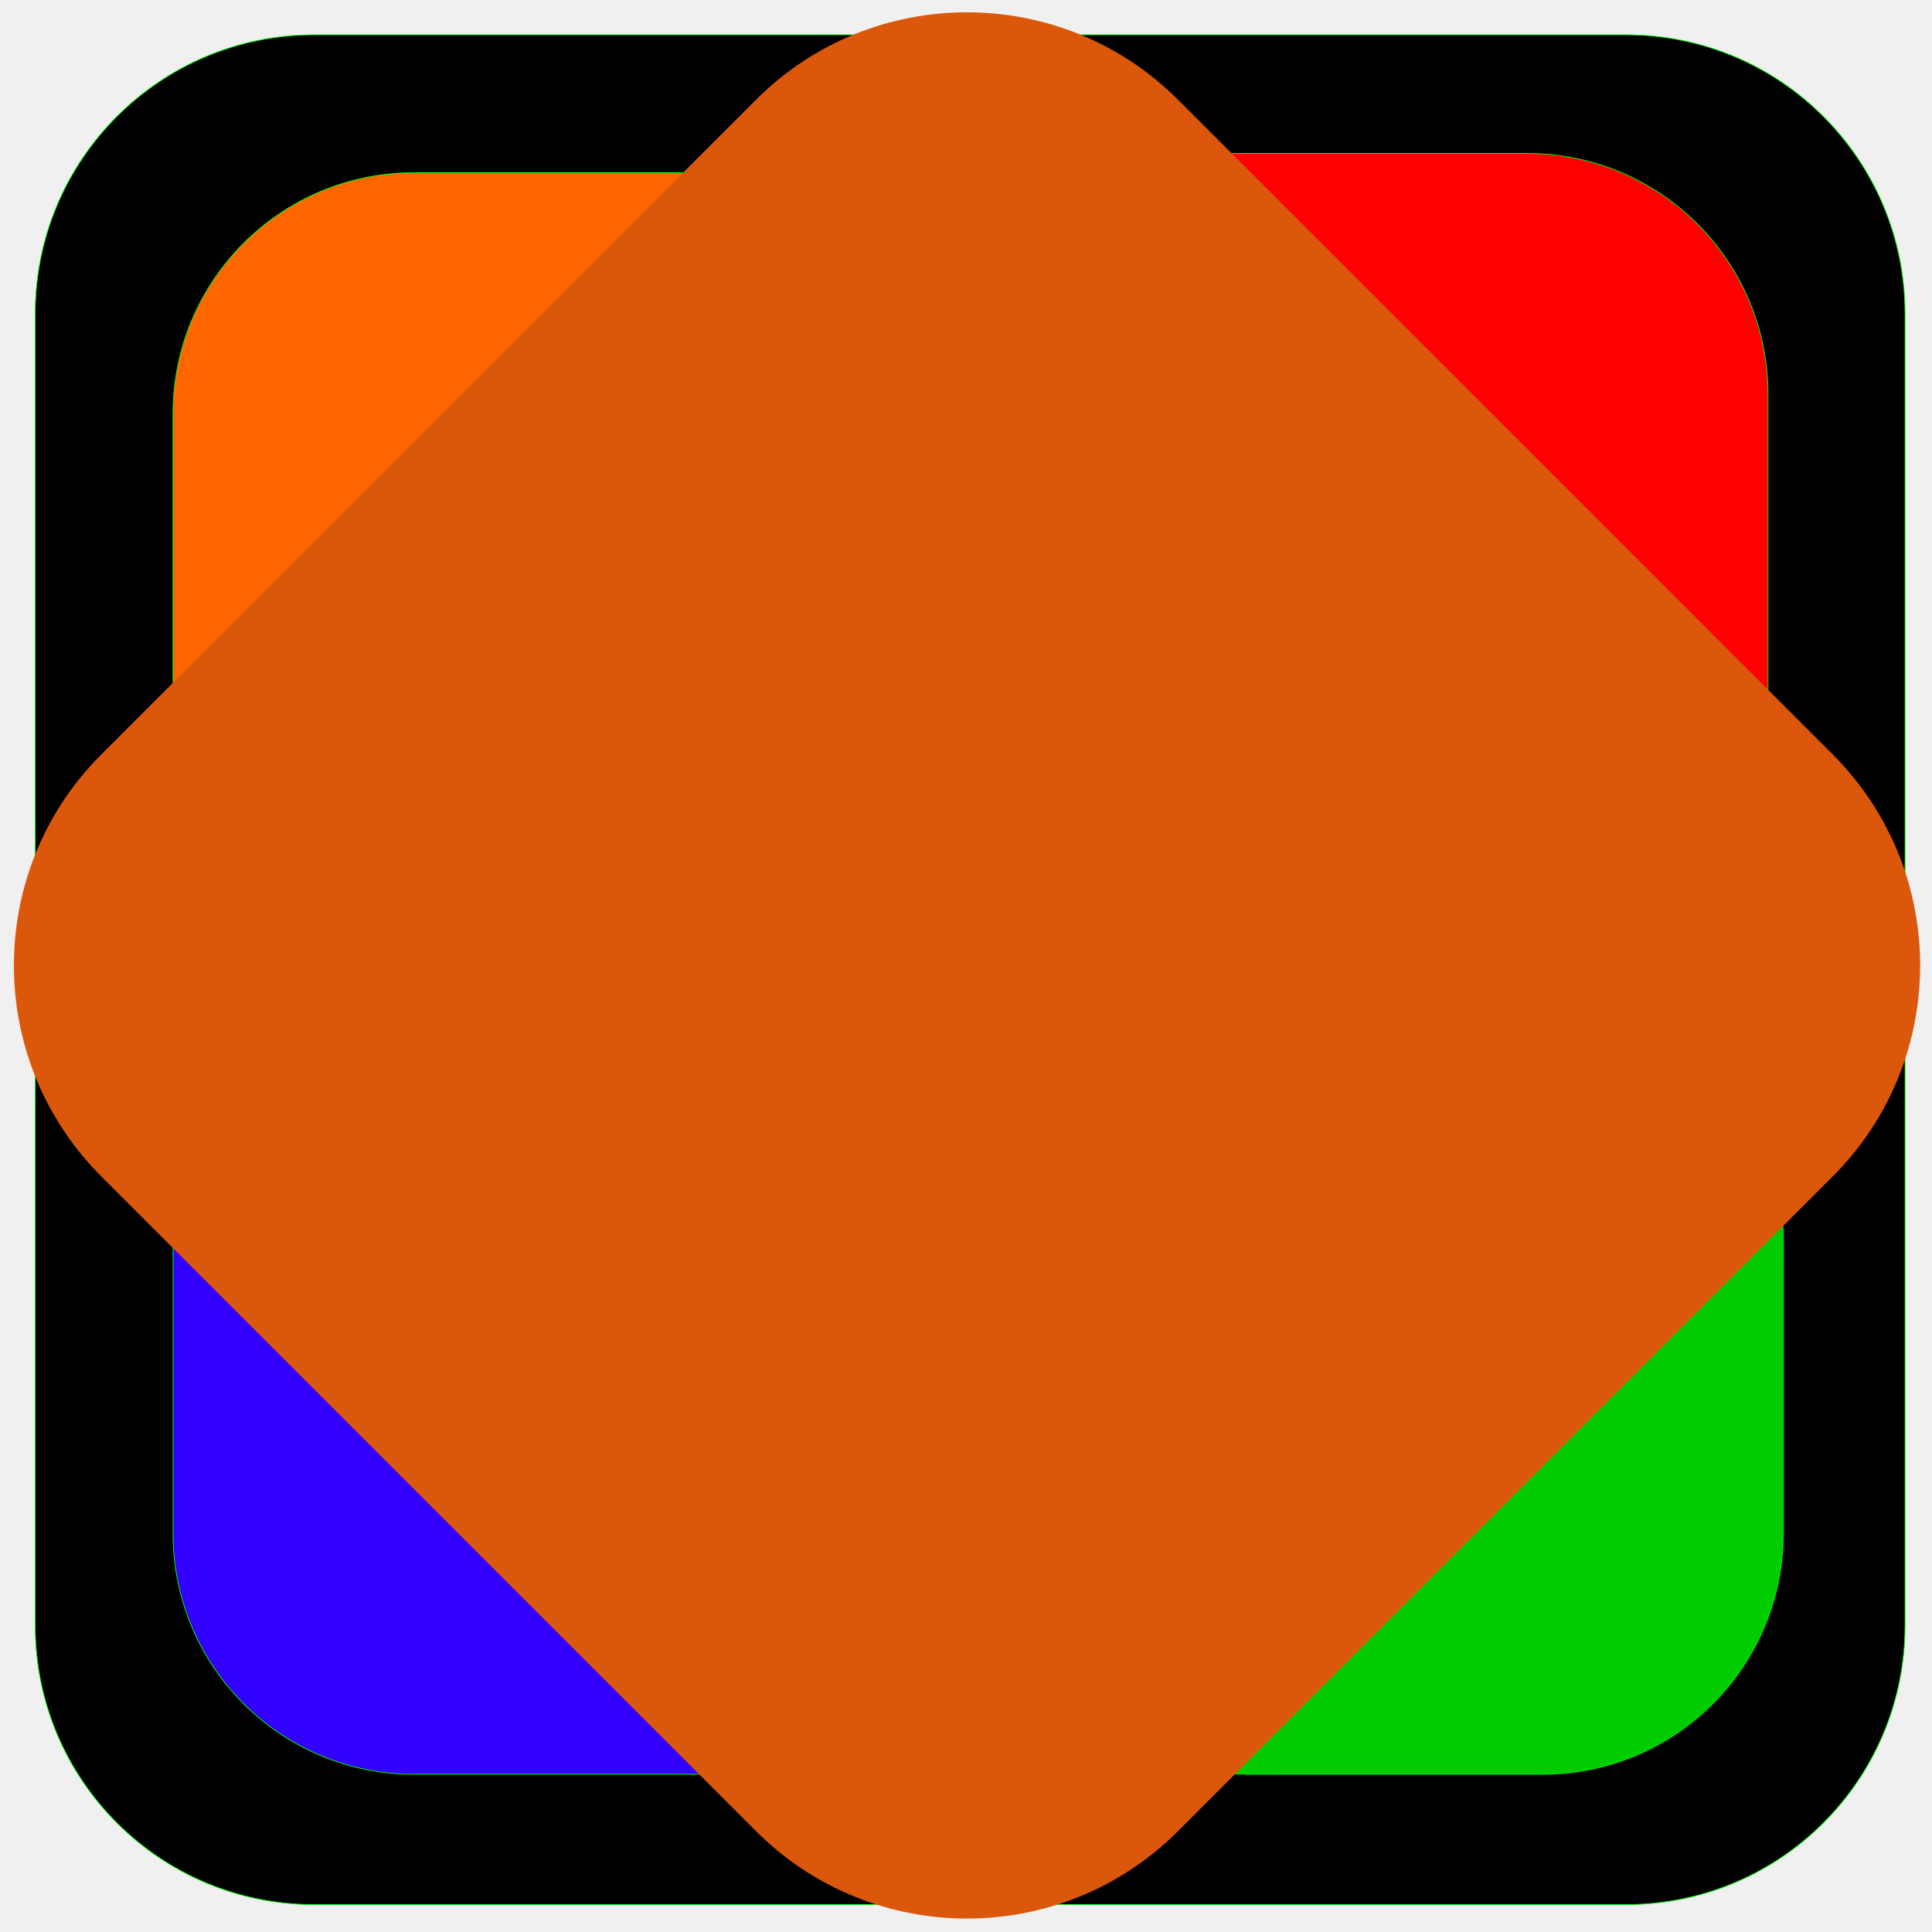
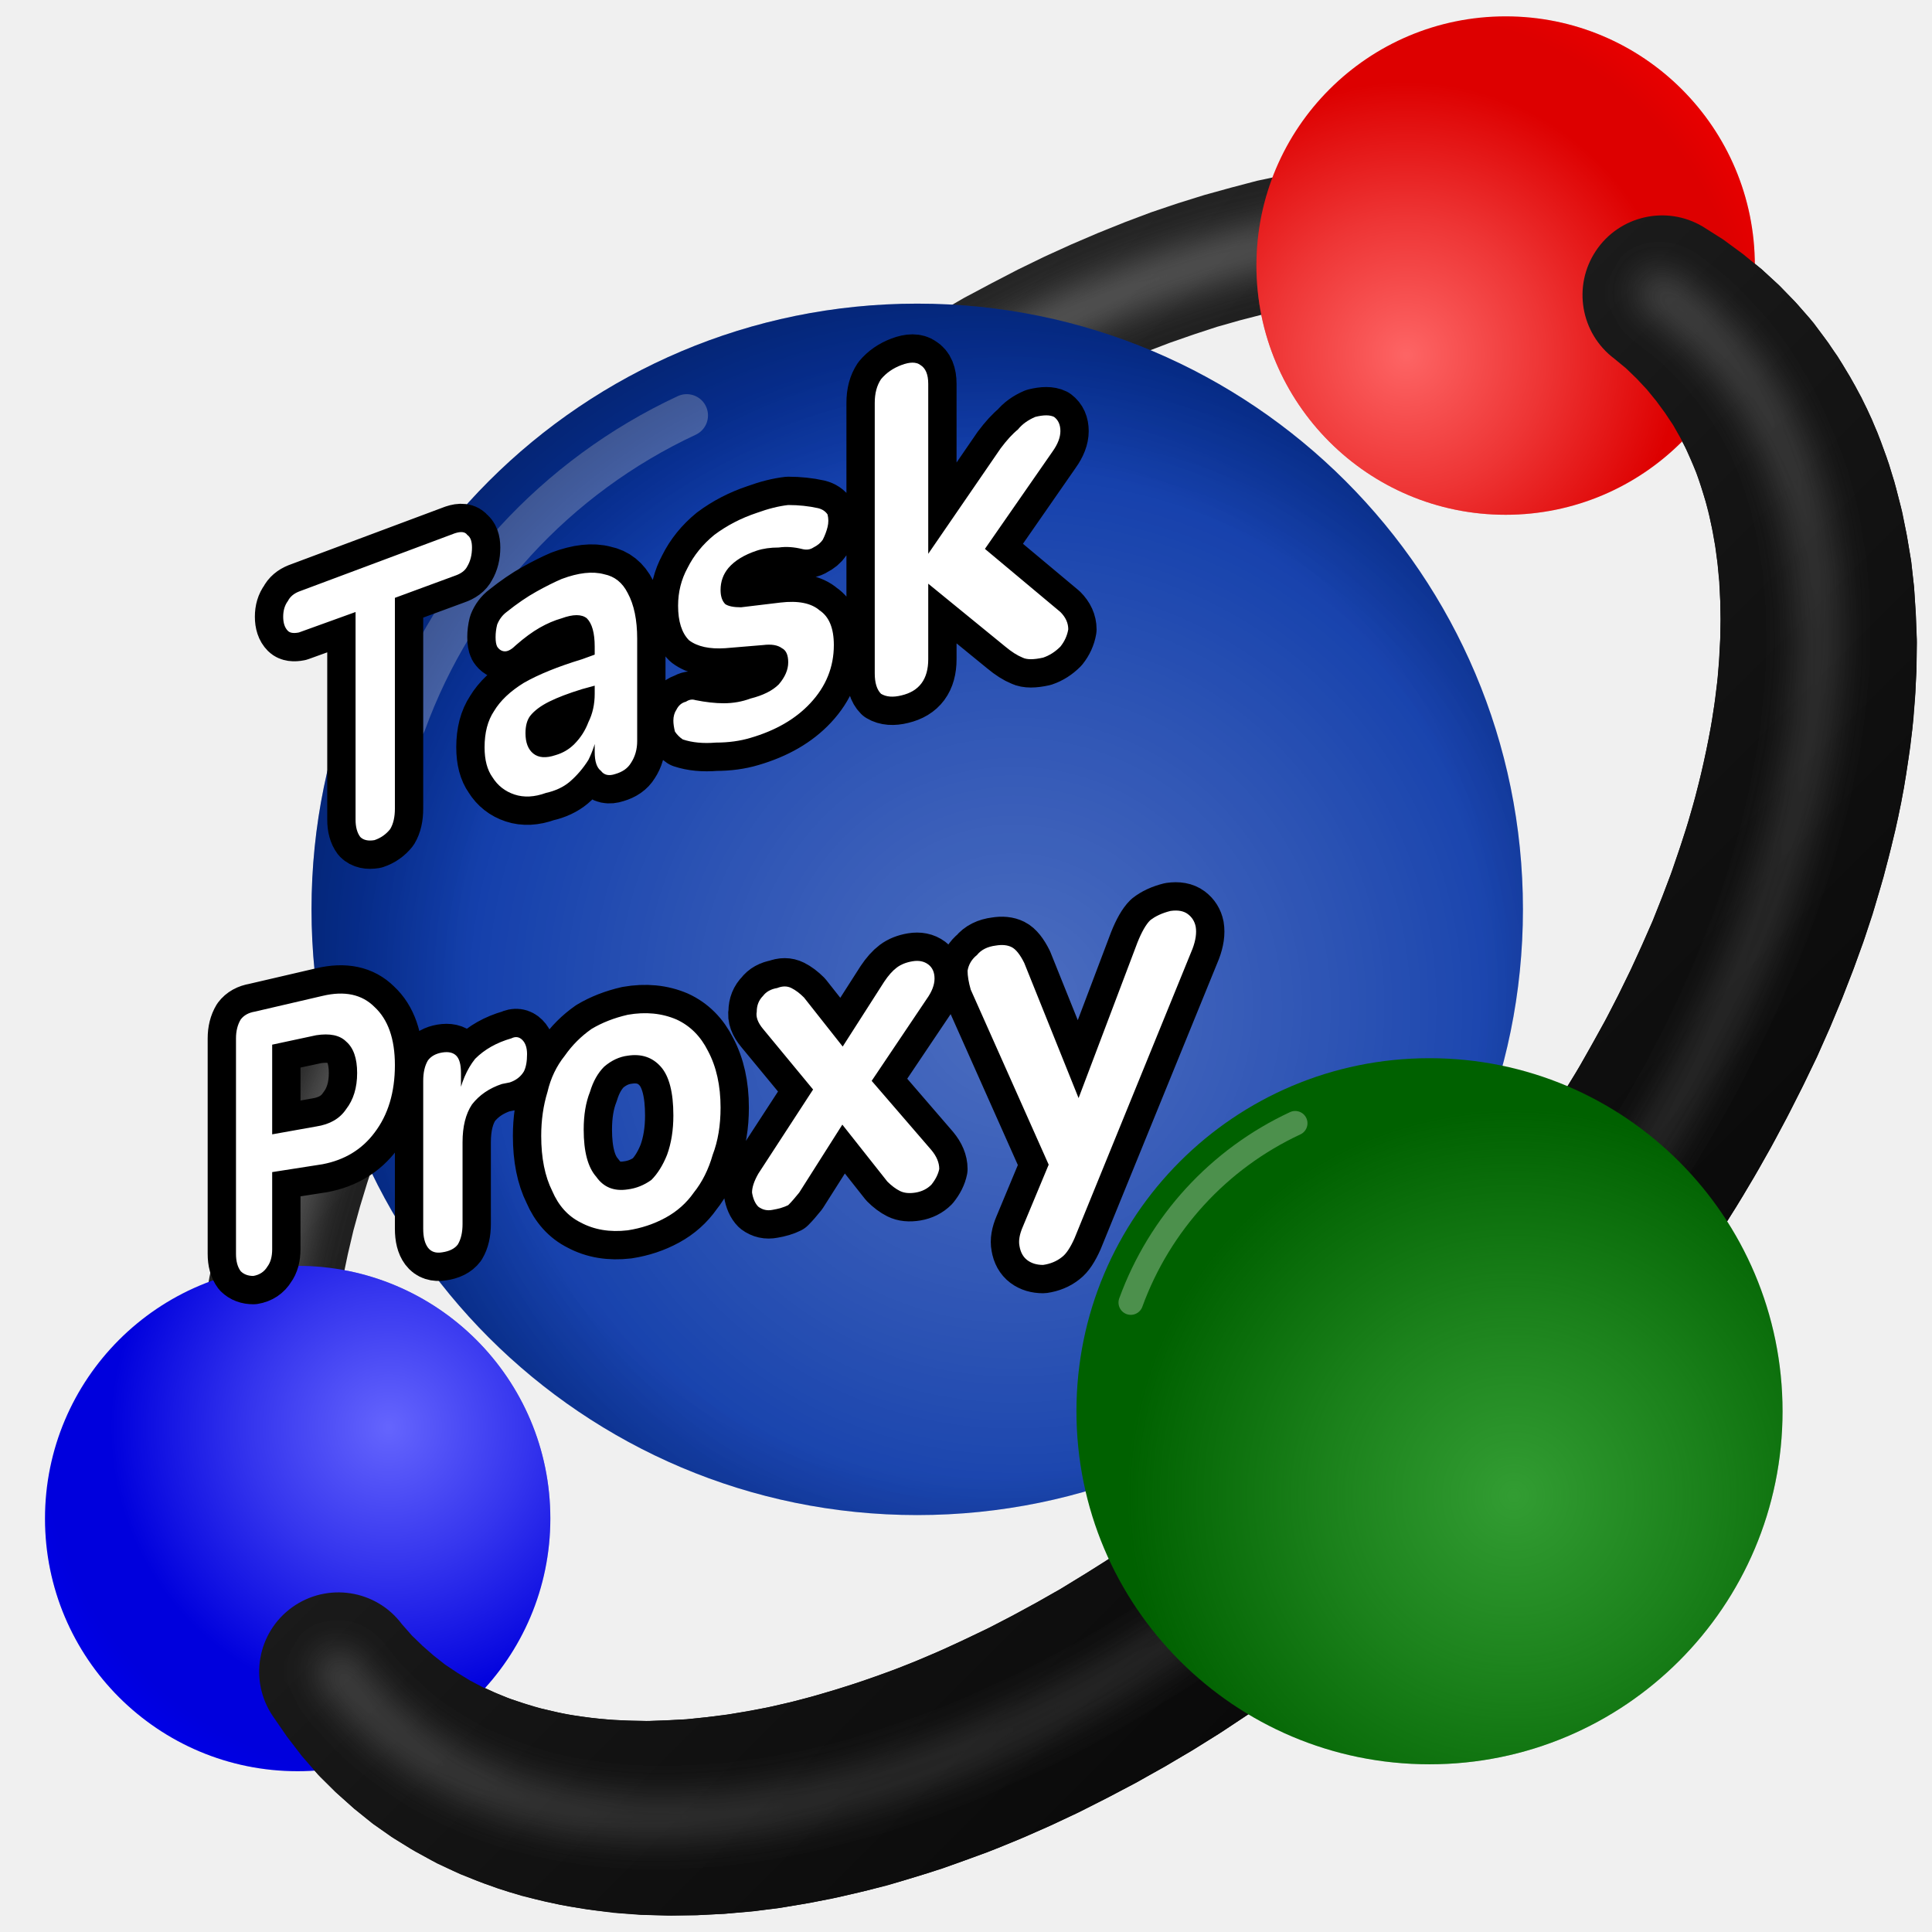
- <svg xmlns="http://www.w3.org/2000/svg" version="1.2" baseProfile="tiny" id="Layer_1" x="0px" y="0px" viewBox="0 0 2564.9 2563.9" overflow="visible" xml:space="preserve">
-   <g id="Background">
-     <path stroke="#00FF04" stroke-miterlimit="10" d="M2159,2528.5H416.9c-204.4,0-370.1-165.7-370.1-370.1V416.3   c0-204.4,165.7-370.1,370.1-370.1H2159c204.4,0,370.1,165.7,370.1,370.1v1742.1C2529.1,2362.8,2363.4,2528.5,2159,2528.5z" />
+ <svg xmlns="http://www.w3.org/2000/svg" viewBox="12.3 13.9 122.8 122.8" version="1.1" role="img" aria-label="Logo">
+   <defs>
+     <linearGradient id="l-tube" gradientUnits="userSpaceOnUse" x1="150" y1="150" x2="480" y2="480">
+       <stop offset="0" stop-color="#2c2c2c" />
+       <stop offset=".55" stop-color="#151515" />
+       <stop offset="1" stop-color="#070707" />
+     </linearGradient>
+     <linearGradient id="l-tube-hi" gradientUnits="userSpaceOnUse" x1="150" y1="150" x2="480" y2="480">
+       <stop offset="0" stop-color="#9a9a9a" stop-opacity=".55" />
+       <stop offset=".6" stop-color="#7a7a7a" stop-opacity=".35" />
+       <stop offset="1" stop-color="#555" stop-opacity=".25" />
+     </linearGradient>
+     <filter id="l-soft" x="-10%" y="-10%" width="120%" height="120%">
+       <feGaussianBlur stdDeviation="5" />
+     </filter>
+     <radialGradient id="l-gray-g" cx="58%" cy="58%" r=".55">
+       <stop offset="0" stop-color="#c4c4c4" stop-opacity=".95" />
+       <stop offset=".5" stop-color="#c4c4c4" stop-opacity=".5" />
+       <stop offset="1" stop-color="#c4c4c4" stop-opacity="0" />
+     </radialGradient>
+     <radialGradient id="l-red-g" cx="30%" cy="68%" r=".55">
+       <stop offset="0" stop-color="#ff6a6a" stop-opacity=".95" />
+       <stop offset=".5" stop-color="#ff6a6a" stop-opacity=".5" />
+       <stop offset="1" stop-color="#ff6a6a" stop-opacity="0" />
+     </radialGradient>
+     <radialGradient id="l-red-r" cx="30%" cy="68%" r=".95">
+       <stop offset=".72" stop-color="#ff0000" stop-opacity="0" />
+       <stop offset="1" stop-color="#ff0000" />
+     </radialGradient>
+     <radialGradient id="l-blue-g" cx="68%" cy="32%" r=".55">
+       <stop offset="0" stop-color="#6a6aff" stop-opacity=".95" />
+       <stop offset=".5" stop-color="#6a6aff" stop-opacity=".5" />
+       <stop offset="1" stop-color="#6a6aff" stop-opacity="0" />
+     </radialGradient>
+     <radialGradient id="l-blue-r" cx="68%" cy="32%" r=".95">
+       <stop offset=".72" stop-color="#0000ff" stop-opacity="0" />
+       <stop offset="1" stop-color="#0000ff" />
+     </radialGradient>
+     <radialGradient id="l-green-g" cx="62%" cy="62%" r=".55">
+       <stop offset="0" stop-color="#35a035" stop-opacity=".95" />
+       <stop offset=".5" stop-color="#35a035" stop-opacity=".5" />
+       <stop offset="1" stop-color="#35a035" stop-opacity="0" />
+     </radialGradient>
+     <radialGradient id="l-title-g" cx="58%" cy="58%" r=".55">
+       <stop offset="0" stop-color="#fff" stop-opacity=".95" />
+       <stop offset=".5" stop-color="#fff" stop-opacity=".5" />
+       <stop offset="1" stop-color="#fff" stop-opacity="0" />
+     </radialGradient>
+     <radialGradient id="l-title-e" cx=".55" cy=".55" r=".6">
+       <stop offset=".7" stop-color="#000" stop-opacity="0" />
+       <stop offset="1" stop-color="#000" stop-opacity=".35" />
+     </radialGradient>
+   </defs>
+   <g transform="translate(9 9) scale(0.22)">
+     <path d="M523.9 100.0L528.8 104.5L533.5 109.3L537.9 114.3L542.0 119.7L545.9 125.2L549.5 131.1L552.8 137.1L555.8 143.4L558.4 149.8L560.8 156.5L562.8 163.3L564.6 170.3L566.0 177.4L567.2 184.6L568.0 192.0L568.5 199.4L568.8 207.0L568.7 214.7L568.4 222.4L567.8 230.2L566.9 238.1L565.7 246.1L564.3 254.1L562.6 262.1L560.6 270.2L558.4 278.3L556.0 286.5L553.3 294.6L550.3 302.8L547.1 311.0L543.7 319.1L540.1 327.3L536.2 335.4L532.1 343.5L527.8 351.6L523.3 359.7L518.6 367.7L513.7 375.6L508.6 383.5L503.3 391.4L497.8 399.1L492.1 406.8L486.3 414.4L480.3 421.9L474.2 429.2L467.9 436.5L461.4 443.7L454.8 450.7L448.1 457.6L441.2 464.4L434.2 471.0L427.1 477.5L419.9 483.9L412.6 490.0L405.2 496.0L397.7 501.8L390.1 507.5L382.5 513.0L374.7 518.2L367.0 523.3L359.1 528.2L351.2 532.8L343.3 537.3L335.3 541.5L327.4 545.5L319.4 549.3L311.3 552.9L303.3 556.2L295.3 559.2L287.3 562.1L279.3 564.6L271.3 567.0L263.3 569.0L255.4 570.8L247.5 572.3L239.7 573.6L231.9 574.5L224.2 575.2L216.5 575.6L208.9 575.7L201.4 575.5L194.1 575.0L186.8 574.2L179.6 573.1L172.6 571.7L165.7 570.0L158.9 567.9L152.4 565.5L146.0 562.8L139.8 559.8L133.8 556.5L128.0 552.9L122.5 549.0L117.3 544.8L112.3 540.3L107.5 535.6L103.1 530.7L99.0 525.5L95.1 520.1L91.5 514.5L88.3 508.7L85.3 502.7L82.7 496.6L80.3 490.4L78.2 484.0L76.4 477.4L74.9 470.8L73.6 464.0L72.6 457.1L71.9 450.2L71.5 443.1L71.3 435.9L71.4 428.7L71.7 421.3L72.3 413.9L73.1 406.4L74.2 398.9L75.5 391.3L77.1 383.6L78.9 375.9L80.9 368.1L83.2 360.3L85.7 352.5L88.5 344.6L91.4 336.8L94.6 328.9L98.0 321.0L101.6 313.1L105.5 305.3L109.5 297.4L113.7 289.6L118.2 281.8L122.8 274.0L127.7 266.3L132.7 258.6L137.9 251.0L143.2 243.5L148.8 236.0L154.5 228.6L160.3 221.3L166.4 214.1L172.5 207.0L178.8 200.0L185.3 193.2L191.8 186.4L198.5 179.8L205.4 173.3L212.3 167.0L219.3 160.8L226.4 154.8L233.6 148.9L240.9 143.2L248.3 137.6L255.7 132.3L263.2 127.1L270.7 122.1L278.3 117.3L286.0 112.7L293.6 108.3L301.3 104.2L309.0 100.2L316.8 96.4L324.5 92.9L332.2 89.6L339.9 86.5L347.6 83.6L355.3 81.0L363.0 78.6L370.6 76.5L378.2 74.5L385.7 72.9L393.2 71.5L400.7 70.3L408.0 69.4L415.4 68.7L422.6 68.3L429.8 68.2L436.9 68.3L443.9 68.7L450.8 69.3L457.6 70.3L464.3 71.5L470.9 73.0L477.4 74.8L483.8 76.9L490.0 79.3L496.1 82.0L502.0 85.0L507.8 88.3L513.3 91.9L518.7 95.8L523.9 100.0L490.7 134.7L488.0 131.8L485.0 129.0L481.9 126.3L478.6 123.8L475.1 121.5L471.4 119.3L467.5 117.3L463.3 115.4L459.0 113.8L454.4 112.3L449.7 111.0L444.8 110.0L439.6 109.1L434.3 108.5L428.9 108.1L423.2 107.9L417.4 107.9L411.5 108.2L405.4 108.7L399.2 109.4L392.9 110.4L386.5 111.6L379.9 113.1L373.3 114.8L366.6 116.7L359.9 118.9L353.0 121.3L346.2 123.9L339.2 126.8L332.3 129.8L325.3 133.1L318.3 136.6L311.3 140.3L304.3 144.3L297.3 148.4L290.3 152.7L283.4 157.2L276.5 161.9L269.7 166.8L262.8 171.9L256.1 177.1L249.4 182.5L242.8 188.1L236.3 193.8L229.9 199.7L223.6 205.7L217.4 211.8L211.3 218.0L205.3 224.4L199.5 230.9L193.8 237.5L188.2 244.1L182.8 250.9L177.6 257.7L172.5 264.6L167.5 271.6L162.8 278.6L158.2 285.7L153.8 292.8L149.6 300.0L145.6 307.1L141.8 314.3L138.2 321.5L134.8 328.6L131.6 335.8L128.7 342.9L125.9 350.0L123.4 357.0L121.1 364.0L119.0 370.9L117.1 377.8L115.5 384.6L114.1 391.3L113.0 397.8L112.0 404.3L111.3 410.7L110.9 416.9L110.6 423.0L110.6 428.9L110.9 434.7L111.3 440.4L112.0 445.8L112.8 451.1L113.9 456.2L115.2 461.0L116.7 465.7L118.4 470.2L120.2 474.5L122.3 478.5L124.5 482.3L126.8 486.0L129.3 489.4L132.0 492.6L134.7 495.5L137.7 498.3L140.7 500.9L143.9 503.3L147.2 505.6L150.6 507.6L154.1 509.5L157.8 511.2L161.6 512.8L165.6 514.2L169.7 515.5L174.0 516.5L178.4 517.5L182.9 518.2L187.7 518.8L192.5 519.2L197.6 519.4L202.7 519.5L208.1 519.3L213.5 519.0L219.1 518.4L224.9 517.7L230.7 516.7L236.7 515.6L242.8 514.2L249.0 512.6L255.2 510.8L261.6 508.8L268.0 506.6L274.6 504.2L281.1 501.6L287.8 498.7L294.4 495.6L301.1 492.4L307.8 488.9L314.6 485.2L321.3 481.4L328.0 477.3L334.8 473.1L341.5 468.6L348.1 464.0L354.8 459.2L361.4 454.3L367.9 449.2L374.4 443.9L380.8 438.5L387.1 432.9L393.3 427.2L399.5 421.3L405.5 415.4L411.4 409.3L417.2 403.1L422.9 396.8L428.5 390.4L433.9 383.9L439.2 377.3L444.3 370.7L449.3 364.0L454.1 357.2L458.8 350.4L463.2 343.6L467.5 336.7L471.7 329.8L475.6 322.9L479.4 316.0L482.9 309.1L486.3 302.2L489.4 295.3L492.4 288.5L495.1 281.7L497.7 274.9L500.0 268.2L502.2 261.6L504.1 255.1L505.8 248.6L507.3 242.3L508.6 236.0L509.7 229.9L510.6 223.9L511.3 218.0L511.7 212.2L512.0 206.6L512.1 201.1L512.0 195.8L511.8 190.6L511.3 185.6L510.7 180.8L509.9 176.1L508.9 171.6L507.8 167.2L506.5 163.0L505.1 158.9L503.5 155.1L501.8 151.3L499.9 147.7L497.8 144.2L495.6 140.9L493.3 137.7L490.7 134.7Z" fill="url(#l-tube)" />
+     <path d="M507.3 117.3L511.0 121.1L514.6 125.1L517.9 129.3L521.0 133.7L523.8 138.3L526.5 143.1L528.9 148.0L531.1 153.2L533.1 158.5L534.9 164.0L536.4 169.7L537.6 175.5L538.7 181.5L539.5 187.6L540.0 193.9L540.3 200.3L540.4 206.8L540.2 213.4L539.8 220.2L539.2 227.1L538.3 234.0L537.2 241.1L535.8 248.2L534.2 255.4L532.4 262.6L530.3 270.0L528.0 277.3L525.5 284.8L522.7 292.2L519.8 299.7L516.6 307.2L513.2 314.7L509.6 322.2L505.7 329.8L501.7 337.3L497.5 344.7L493.1 352.2L488.5 359.6L483.7 367.0L478.7 374.3L473.5 381.5L468.2 388.7L462.7 395.8L457.1 402.9L451.3 409.8L445.4 416.6L439.3 423.4L433.1 430.0L426.8 436.5L420.3 442.9L413.8 449.1L407.1 455.2L400.3 461.2L393.5 467.0L386.5 472.6L379.5 478.1L372.4 483.4L365.3 488.5L358.1 493.4L350.9 498.2L343.6 502.7L336.3 507.1L328.9 511.3L321.6 515.2L314.2 518.9L306.9 522.5L299.5 525.8L292.2 528.9L284.9 531.7L277.7 534.3L270.4 536.7L263.3 538.9L256.1 540.8L249.1 542.5L242.1 544.0L235.2 545.2L228.4 546.1L221.6 546.8L215.0 547.3L208.5 547.5L202.1 547.5L195.8 547.2L189.7 546.7L183.6 546.0L177.8 545.0L172.0 543.7L166.5 542.2L161.0 540.5L155.8 538.5L150.7 536.3L145.8 533.9L141.1 531.2L136.5 528.3L132.2 525.2L128.1 521.8L124.1 518.3L120.4 514.5L116.8 510.5L113.5 506.3L110.4 501.9L107.6 497.3L104.9 492.5L102.5 487.6L100.3 482.4L98.3 477.1L96.5 471.6L95.0 465.9L93.8 460.1L92.7 454.1L91.9 448.0L91.4 441.7L91.1 435.3L91.0 428.8L91.2 422.2L91.6 415.4L92.2 408.5L93.1 401.6L94.2 394.5L95.6 387.4L97.2 380.2L99.0 373.0L101.1 365.6L103.4 358.3L105.9 350.8L108.7 343.4L111.6 335.9L114.8 328.4L118.2 320.9L121.8 313.4L125.7 305.8L129.7 298.3L133.9 290.9L138.3 283.4L142.9 276.0L147.7 268.6L152.7 261.3L157.9 254.1L163.2 246.9L168.7 239.8L174.3 232.7L180.1 225.8L186.0 219.0L192.1 212.2L198.3 205.6L204.6 199.1L211.1 192.7L217.6 186.5L224.3 180.4L231.1 174.4L237.9 168.6L244.9 163.0L251.9 157.5L259.0 152.2L266.1 147.1L273.3 142.2L280.5 137.4L287.8 132.9L295.1 128.5L302.5 124.3L309.8 120.4L317.2 116.7L324.5 113.1L331.9 109.8L339.2 106.7L346.5 103.9L353.7 101.3L361.0 98.9L368.1 96.7L375.3 94.8L382.3 93.1L389.3 91.6L396.2 90.4L403.0 89.5L409.8 88.8L416.4 88.3L422.9 88.1L429.3 88.1L435.6 88.4L441.7 88.9L447.8 89.6L453.6 90.6L459.4 91.9L464.9 93.4L470.4 95.1L475.6 97.1L480.7 99.3L485.6 101.7L490.3 104.4L494.9 107.3L499.2 110.4L503.3 113.8L507.3 117.3" fill="none" stroke="url(#l-tube-hi)" stroke-width="13" stroke-linecap="round" filter="url(#l-soft)" />
+     <circle cx="194" cy="200" r="54" fill="#808080" />
+     <circle cx="194" cy="200" r="54" fill="url(#l-gray-g)" />
+     <circle cx="450" cy="99" r="72" fill="#dd0000" />
+     <circle cx="450" cy="99" r="72" fill="url(#l-red-r)" />
+     <circle cx="450" cy="99" r="72" fill="url(#l-red-g)" />
+     <circle cx="101" cy="461" r="73" fill="#0000dd" />
+     <circle cx="101" cy="461" r="73" fill="url(#l-blue-r)" />
+     <circle cx="101" cy="461" r="73" fill="url(#l-blue-g)" />
+     <circle cx="280" cy="285" r="175" fill="#0735a7" />
+     <circle cx="280" cy="285" r="175" fill="url(#l-title-g)" opacity=".3" />
+     <path d="M132.0 231.1A157.5 157.5 0 0 1 213.4 142.3" fill="none" stroke="#fff" stroke-opacity=".3" stroke-width="12.3" stroke-linecap="round" />
+     <circle cx="280" cy="285" r="175" fill="url(#l-title-e)" />
+     <path d="M506.9 87.7L512.9 91.5L518.6 95.7L524.1 100.2L529.3 105.0L534.3 110.2L539.0 115.6L543.3 121.4L547.3 127.5L551.0 133.8L554.4 140.4L557.4 147.2L560.0 154.2L562.3 161.4L564.2 168.8L565.8 176.4L567.1 184.1L568.0 191.9L568.5 199.9L568.8 208.0L568.7 216.2L568.2 224.5L567.5 232.9L566.4 241.3L565.1 249.8L563.4 258.4L561.4 267.0L559.2 275.6L556.6 284.3L553.8 293.0L550.7 301.7L547.3 310.5L543.7 319.2L539.8 327.9L535.6 336.6L531.2 345.3L526.6 353.9L521.7 362.5L516.6 371.0L511.2 379.5L505.7 387.9L499.9 396.2L493.9 404.4L487.8 412.5L481.4 420.5L474.9 428.4L468.1 436.2L461.2 443.9L454.2 451.4L447.0 458.7L439.6 465.9L432.1 473.0L424.5 479.8L416.8 486.5L408.9 493.0L401.0 499.3L392.9 505.4L384.8 511.3L376.5 517.0L368.2 522.5L359.9 527.7L351.5 532.7L343.0 537.4L334.5 541.9L326.0 546.2L317.4 550.2L308.9 553.9L300.3 557.4L291.7 560.5L283.2 563.4L274.6 566.0L266.1 568.3L257.6 570.3L249.2 572.0L240.8 573.4L232.5 574.5L224.3 575.2L216.1 575.6L208.0 575.7L200.0 575.5L192.2 574.9L184.4 573.9L176.8 572.6L169.4 570.9L162.1 568.9L155.0 566.5L148.1 563.8L141.4 560.7L135.0 557.2L128.8 553.4L122.9 549.3L117.3 544.8L111.9 540.0L106.9 535.0L102.2 529.6L97.9 524.0L93.9 518.2A22.9 22.9 0 0 1 131.1 491.5L131.1 491.5L134.0 494.8L137.1 497.8L140.3 500.6L143.6 503.2L147.2 505.6L150.8 507.8L154.6 509.8L158.6 511.6L162.7 513.2L167.0 514.6L171.4 515.9L176.0 517.0L180.8 517.9L185.8 518.6L190.9 519.1L196.3 519.4L201.7 519.5L207.4 519.3L213.2 519.0L219.2 518.4L225.3 517.6L231.6 516.6L238.0 515.3L244.5 513.8L251.2 512.0L257.9 510.0L264.7 507.8L271.7 505.3L278.6 502.6L285.7 499.6L292.8 496.4L299.9 493.0L307.1 489.3L314.3 485.4L321.5 481.3L328.7 476.9L335.9 472.3L343.0 467.6L350.1 462.6L357.2 457.4L364.2 452.1L371.1 446.5L378.0 440.8L384.8 434.9L391.5 428.9L398.1 422.7L404.5 416.3L410.9 409.8L417.1 403.2L423.2 396.5L429.1 389.7L434.9 382.7L440.5 375.7L445.9 368.6L451.2 361.4L456.2 354.2L461.1 346.9L465.8 339.5L470.3 332.2L474.5 324.8L478.6 317.4L482.4 310.1L486.0 302.7L489.4 295.4L492.6 288.1L495.5 280.8L498.2 273.6L500.6 266.5L502.8 259.5L504.8 252.5L506.5 245.7L508.0 238.9L509.3 232.3L510.3 225.9L511.1 219.5L511.7 213.3L512.0 207.3L512.1 201.5L512.0 195.8L511.7 190.3L511.2 184.9L510.5 179.8L509.6 174.8L508.6 170.0L507.3 165.5L505.9 161.0L504.3 156.8L502.5 152.7L500.5 148.8L498.4 145.1L496.0 141.5L493.5 138.1L490.8 134.8L487.9 131.7L484.8 128.7L481.4 125.9A23.0 23.0 0 0 1 506.9 87.7Z" fill="url(#l-tube)" />
+     <path d="M494.2 106.8L498.8 110.1L503.3 113.7L507.5 117.5L511.4 121.6L515.2 125.8L518.7 130.4L521.9 135.1L524.9 140.1L527.6 145.3L530.1 150.7L532.3 156.3L534.3 162.1L536.0 168.1L537.4 174.3L538.5 180.6L539.4 187.2L540.0 193.9L540.3 200.7L540.4 207.7L540.2 214.8L539.7 222.0L538.9 229.4L537.9 236.8L536.5 244.4L535.0 252.0L533.1 259.8L531.0 267.6L528.6 275.4L526.0 283.3L523.1 291.3L519.9 299.3L516.5 307.3L512.9 315.3L509.0 323.3L504.9 331.4L500.5 339.4L496.0 347.3L491.2 355.3L486.2 363.2L481.0 371.0L475.5 378.8L469.9 386.5L464.1 394.1L458.1 401.6L452.0 409.0L445.7 416.4L439.2 423.5L432.5 430.6L425.8 437.5L418.8 444.3L411.8 450.9L404.7 457.4L397.4 463.7L390.0 469.8L382.6 475.7L375.0 481.4L367.4 487.0L359.8 492.3L352.1 497.4L344.3 502.3L336.5 507.0L328.7 511.4L320.8 515.6L313.0 519.6L305.1 523.3L297.3 526.8L289.5 530.0L281.7 532.9L273.9 535.6L266.3 538.0L258.6 540.2L251.1 542.1L243.6 543.7L236.2 545.0L228.9 546.0L221.7 546.8L214.7 547.3L207.7 547.5L200.9 547.5L194.2 547.1L187.7 546.5L181.3 545.6L175.1 544.4L169.1 543.0L163.2 541.2L157.5 539.2L152.1 536.9L146.8 534.4L141.7 531.6L136.8 528.5L132.2 525.2L127.8 521.6L123.6 517.8L119.6 513.7L115.9 509.4L112.5 504.9" fill="none" stroke="url(#l-tube-hi)" stroke-width="13" stroke-linecap="round" filter="url(#l-soft)" />
+     <circle cx="428" cy="430" r="102" fill="#006100" />
+     <circle cx="428" cy="430" r="102" fill="url(#l-green-g)" />
+     <path d="M341.7 398.6A91.8 91.8 0 0 1 389.2 346.8" fill="none" stroke="#fff" stroke-opacity=".3" stroke-width="7.1" stroke-linecap="round" />
  </g>
-   <g id="Orange">
-     <path fill="#FF6600" stroke="#00FF04" stroke-miterlimit="10" d="M939.2,1258.5H549.5c-176.6,0-319.8-143.2-319.8-319.8V549.1   c0-176.6,143.2-319.8,319.8-319.8h389.7c176.6,0,319.8,143.2,319.8,319.8v389.7C1259,1115.4,1115.8,1258.5,939.2,1258.5z" />
-   </g>
-   <g id="Red">
-     <path fill="#FF0000" stroke="#00FF04" stroke-miterlimit="10" d="M2027.4,1232.9h-389.7c-176.6,0-319.8-143.2-319.8-319.8V523.5   c0-176.6,143.2-319.8,319.8-319.8h389.7c176.6,0,319.8,143.2,319.8,319.8v389.7C2347.1,1089.8,2204,1232.9,2027.4,1232.9z" />
-   </g>
-   <g id="Green">
-     <path fill="#00CC00" stroke="#00FF04" stroke-miterlimit="10" d="M2047.7,2355.5H1658c-176.6,0-319.8-143.2-319.8-319.8V1646   c0-176.6,143.2-319.8,319.8-319.8h389.7c176.6,0,319.8,143.2,319.8,319.8v389.7C2367.4,2212.4,2224.3,2355.5,2047.7,2355.5z" />
-   </g>
-   <g id="Blue">
-     <path fill="#3300FF" stroke="#00FF04" stroke-miterlimit="10" d="M939.2,2355.5H549.5c-176.6,0-319.8-143.2-319.8-319.8V1646   c0-176.6,143.2-319.8,319.8-319.8h389.7c176.6,0,319.8,143.2,319.8,319.8v389.7C1259,2212.4,1115.8,2355.5,939.2,2355.5z" />
-   </g>
-   <g id="AppColor">
-     <path fill="#db570b" d="M1003.8,2431.1l-869.4-869.4c-154.6-154.6-154.6-405.4,0-560l869.4-869.4c154.6-154.6,405.4-154.6,560,0   l869.4,869.4c154.6,154.6,154.6,405.4,0,560l-869.4,869.4C1409.2,2585.7,1158.5,2585.7,1003.8,2431.1z" />
-   </g>
-   <g id="Text">
-     <rect x="20.1" fill="none" width="2549.3" height="2541.7" />
-   </g>
+   <path d="M36.1 67.3Q35.5 67.4 35.2 67.1Q34.9 66.7 34.9 66.0L34.9 52.8L31.3 54.1Q30.8 54.2 30.6 54.0Q30.3 53.7 30.3 53.1Q30.3 52.5 30.6 52.1Q30.8 51.7 31.3 51.5L41.2 47.8Q41.8 47.6 42.0 47.9Q42.3 48.1 42.3 48.7Q42.3 49.4 42.0 49.9Q41.8 50.3 41.2 50.5L37.4 51.9L37.4 65.3Q37.4 66.1 37.1 66.6Q36.7 67.1 36.1 67.3ZM47.0 64.3Q45.9 64.7 45.0 64.4Q44.1 64.1 43.6 63.3Q43.1 62.6 43.1 61.4Q43.1 60.0 43.7 59.1Q44.3 58.1 45.6 57.3Q47.0 56.5 49.3 55.8L50.4 55.4L50.4 57.4L49.3 57.7Q48.0 58.1 47.2 58.5Q46.4 58.9 46.0 59.4Q45.7 59.8 45.7 60.5Q45.7 61.4 46.2 61.8Q46.7 62.2 47.6 61.9Q48.3 61.7 48.8 61.2Q49.4 60.6 49.7 59.8Q50.1 59.0 50.1 58.0L50.1 55.0Q50.1 53.7 49.6 53.2Q49.1 52.8 48.0 53.2Q47.3 53.4 46.6 53.8Q45.9 54.2 45.1 54.9Q44.7 55.3 44.4 55.3Q44.1 55.3 43.9 55.0Q43.8 54.8 43.8 54.4Q43.8 54.0 43.9 53.6Q44.1 53.1 44.5 52.8Q45.5 52.0 46.4 51.5Q47.3 51.0 48.0 50.7Q49.6 50.1 50.7 50.4Q51.7 50.6 52.2 51.6Q52.8 52.7 52.8 54.5L52.8 61.0Q52.8 61.8 52.4 62.4Q52.1 62.9 51.4 63.1Q50.8 63.3 50.5 62.9Q50.1 62.6 50.1 61.7L50.1 60.5L50.3 60.4Q50.1 61.4 49.7 62.2Q49.2 63.0 48.5 63.6Q47.9 64.1 47.0 64.3ZM60.0 60.8Q59.0 61.1 57.8 61.1Q56.6 61.2 55.7 60.9Q55.4 60.7 55.2 60.4Q55.1 60.0 55.1 59.7Q55.1 59.3 55.3 59.0Q55.5 58.6 55.9 58.5Q56.2 58.3 56.5 58.4Q57.5 58.6 58.3 58.6Q59.2 58.6 60.0 58.3Q61.2 58.0 61.8 57.4Q62.4 56.7 62.4 56.0Q62.4 55.3 62.0 55.1Q61.6 54.8 60.8 54.9L58.4 55.1Q56.9 55.2 56.1 54.6Q55.4 53.9 55.4 52.4Q55.4 51.1 56.0 50.0Q56.6 48.8 57.7 47.9Q58.9 47.0 60.4 46.5Q61.5 46.1 62.4 46.0Q63.4 46.0 64.3 46.2Q64.7 46.3 64.9 46.6Q65.0 47.0 64.9 47.4Q64.8 47.8 64.6 48.2Q64.4 48.5 64.0 48.7Q63.7 48.9 63.3 48.8Q62.5 48.6 61.8 48.7Q61.0 48.7 60.4 48.9Q59.2 49.3 58.6 50.0Q58.1 50.6 58.1 51.4Q58.1 52.0 58.4 52.3Q58.7 52.5 59.4 52.5L61.9 52.2Q63.6 52.0 64.4 52.7Q65.3 53.3 65.3 54.9Q65.3 57.0 63.8 58.6Q62.4 60.1 60.0 60.8ZM69.6 58.1Q68.8 58.3 68.3 58.0Q67.9 57.6 67.9 56.7L67.9 39.5Q67.9 38.6 68.3 38.0Q68.8 37.4 69.6 37.1Q70.4 36.8 70.8 37.1Q71.3 37.4 71.3 38.3L71.3 49.1L71.3 49.1L75.9 42.4Q76.5 41.6 77.0 41.2Q77.4 40.7 78.1 40.4Q78.9 40.2 79.3 40.4Q79.7 40.7 79.7 41.3Q79.7 41.9 79.2 42.6L74.2 49.8L74.2 48.2L79.7 52.8Q80.2 53.3 80.2 53.9Q80.1 54.5 79.7 55.0Q79.2 55.5 78.6 55.7Q77.7 55.9 77.3 55.7Q76.8 55.5 76.2 55.0L71.3 51.0L71.3 51.0L71.3 55.8Q71.3 57.7 69.6 58.1ZM28.4 95.0Q27.9 95.0 27.6 94.7Q27.3 94.3 27.3 93.6L27.3 79.9Q27.3 79.2 27.6 78.7Q27.9 78.3 28.5 78.2L32.8 77.2Q34.9 76.7 36.1 77.9Q37.4 79.1 37.4 81.6Q37.4 84.2 36.1 85.9Q34.9 87.5 32.8 87.9L29.6 88.4L29.6 93.3Q29.6 94.0 29.3 94.4Q29.0 94.9 28.4 95.0ZM29.6 86.0L32.4 85.5Q33.7 85.3 34.3 84.4Q35.0 83.5 35.0 82.1Q35.0 80.7 34.3 80.1Q33.7 79.5 32.4 79.7L29.6 80.3ZM40.4 93.5Q39.8 93.6 39.5 93.2Q39.2 92.8 39.2 92.0L39.2 82.6Q39.2 81.8 39.5 81.3Q39.8 80.9 40.4 80.8Q41.0 80.7 41.3 81.0Q41.6 81.3 41.6 82.1L41.6 83.7L41.4 83.8Q41.7 82.2 42.5 81.2Q43.4 80.3 44.8 79.9Q45.2 79.7 45.5 80.0Q45.8 80.3 45.8 80.9Q45.8 81.6 45.6 82.0Q45.3 82.5 44.7 82.7L44.2 82.8Q43.0 83.2 42.3 84.1Q41.7 85.0 41.7 86.5L41.7 91.7Q41.7 92.5 41.4 93.0Q41.1 93.4 40.4 93.5ZM52.2 92.1Q50.5 92.3 49.2 91.6Q48.0 91.0 47.4 89.6Q46.7 88.2 46.7 86.1Q46.7 84.6 47.1 83.3Q47.4 82.0 48.2 81.0Q48.9 80.0 49.9 79.3Q50.9 78.7 52.2 78.4Q53.9 78.1 55.3 78.7Q56.6 79.3 57.3 80.7Q58.1 82.2 58.1 84.3Q58.1 86.0 57.6 87.3Q57.2 88.7 56.4 89.7Q55.7 90.7 54.6 91.3Q53.5 91.9 52.2 92.1ZM52.2 89.5Q53.0 89.4 53.7 88.9Q54.3 88.3 54.7 87.3Q55.1 86.2 55.1 84.8Q55.1 82.6 54.3 81.7Q53.5 80.8 52.2 81.0Q51.4 81.1 50.7 81.7Q50.1 82.3 49.8 83.3Q49.4 84.3 49.4 85.7Q49.4 87.8 50.2 88.7Q50.9 89.7 52.2 89.5ZM61.4 90.8Q60.9 90.9 60.5 90.6Q60.2 90.3 60.1 89.7Q60.1 89.2 60.5 88.5L64.6 82.2L64.6 83.9L60.8 79.3Q60.3 78.7 60.4 78.2Q60.4 77.6 60.8 77.2Q61.1 76.8 61.7 76.7Q62.2 76.5 62.6 76.7Q63.0 76.9 63.4 77.3L66.4 81.1L65.3 81.3L68.5 76.3Q68.9 75.7 69.3 75.4Q69.7 75.1 70.3 75.0Q70.9 74.9 71.3 75.2Q71.7 75.5 71.7 76.1Q71.7 76.7 71.2 77.4L67.1 83.5L67.1 81.9L71.5 87.0Q72.0 87.6 72.0 88.2Q71.9 88.7 71.5 89.2Q71.1 89.6 70.5 89.7Q69.9 89.8 69.5 89.6Q69.1 89.4 68.7 89.0L65.3 84.7L66.4 84.5L63.1 89.7Q62.7 90.2 62.4 90.5Q62.0 90.7 61.4 90.8ZM78.6 94.3Q78.0 94.3 77.6 94.0Q77.2 93.7 77.1 93.1Q77.0 92.6 77.3 91.9L79.3 87.1L79.3 88.7L74.0 76.8Q73.8 76.1 73.8 75.6Q73.9 75.0 74.4 74.6Q74.8 74.1 75.6 74.0Q76.2 73.9 76.6 74.1Q77.0 74.3 77.4 75.1L81.3 84.8L80.4 84.9L84.6 73.8Q85.0 72.8 85.4 72.4Q85.9 72.0 86.7 71.8Q87.4 71.7 87.8 72.0Q88.2 72.3 88.3 72.8Q88.4 73.4 88.1 74.2L80.6 92.6Q80.2 93.5 79.8 93.8Q79.3 94.2 78.6 94.3Z" fill="#fff" stroke="#000" stroke-width="3.6" stroke-linejoin="round" paint-order="stroke" />
</svg>
